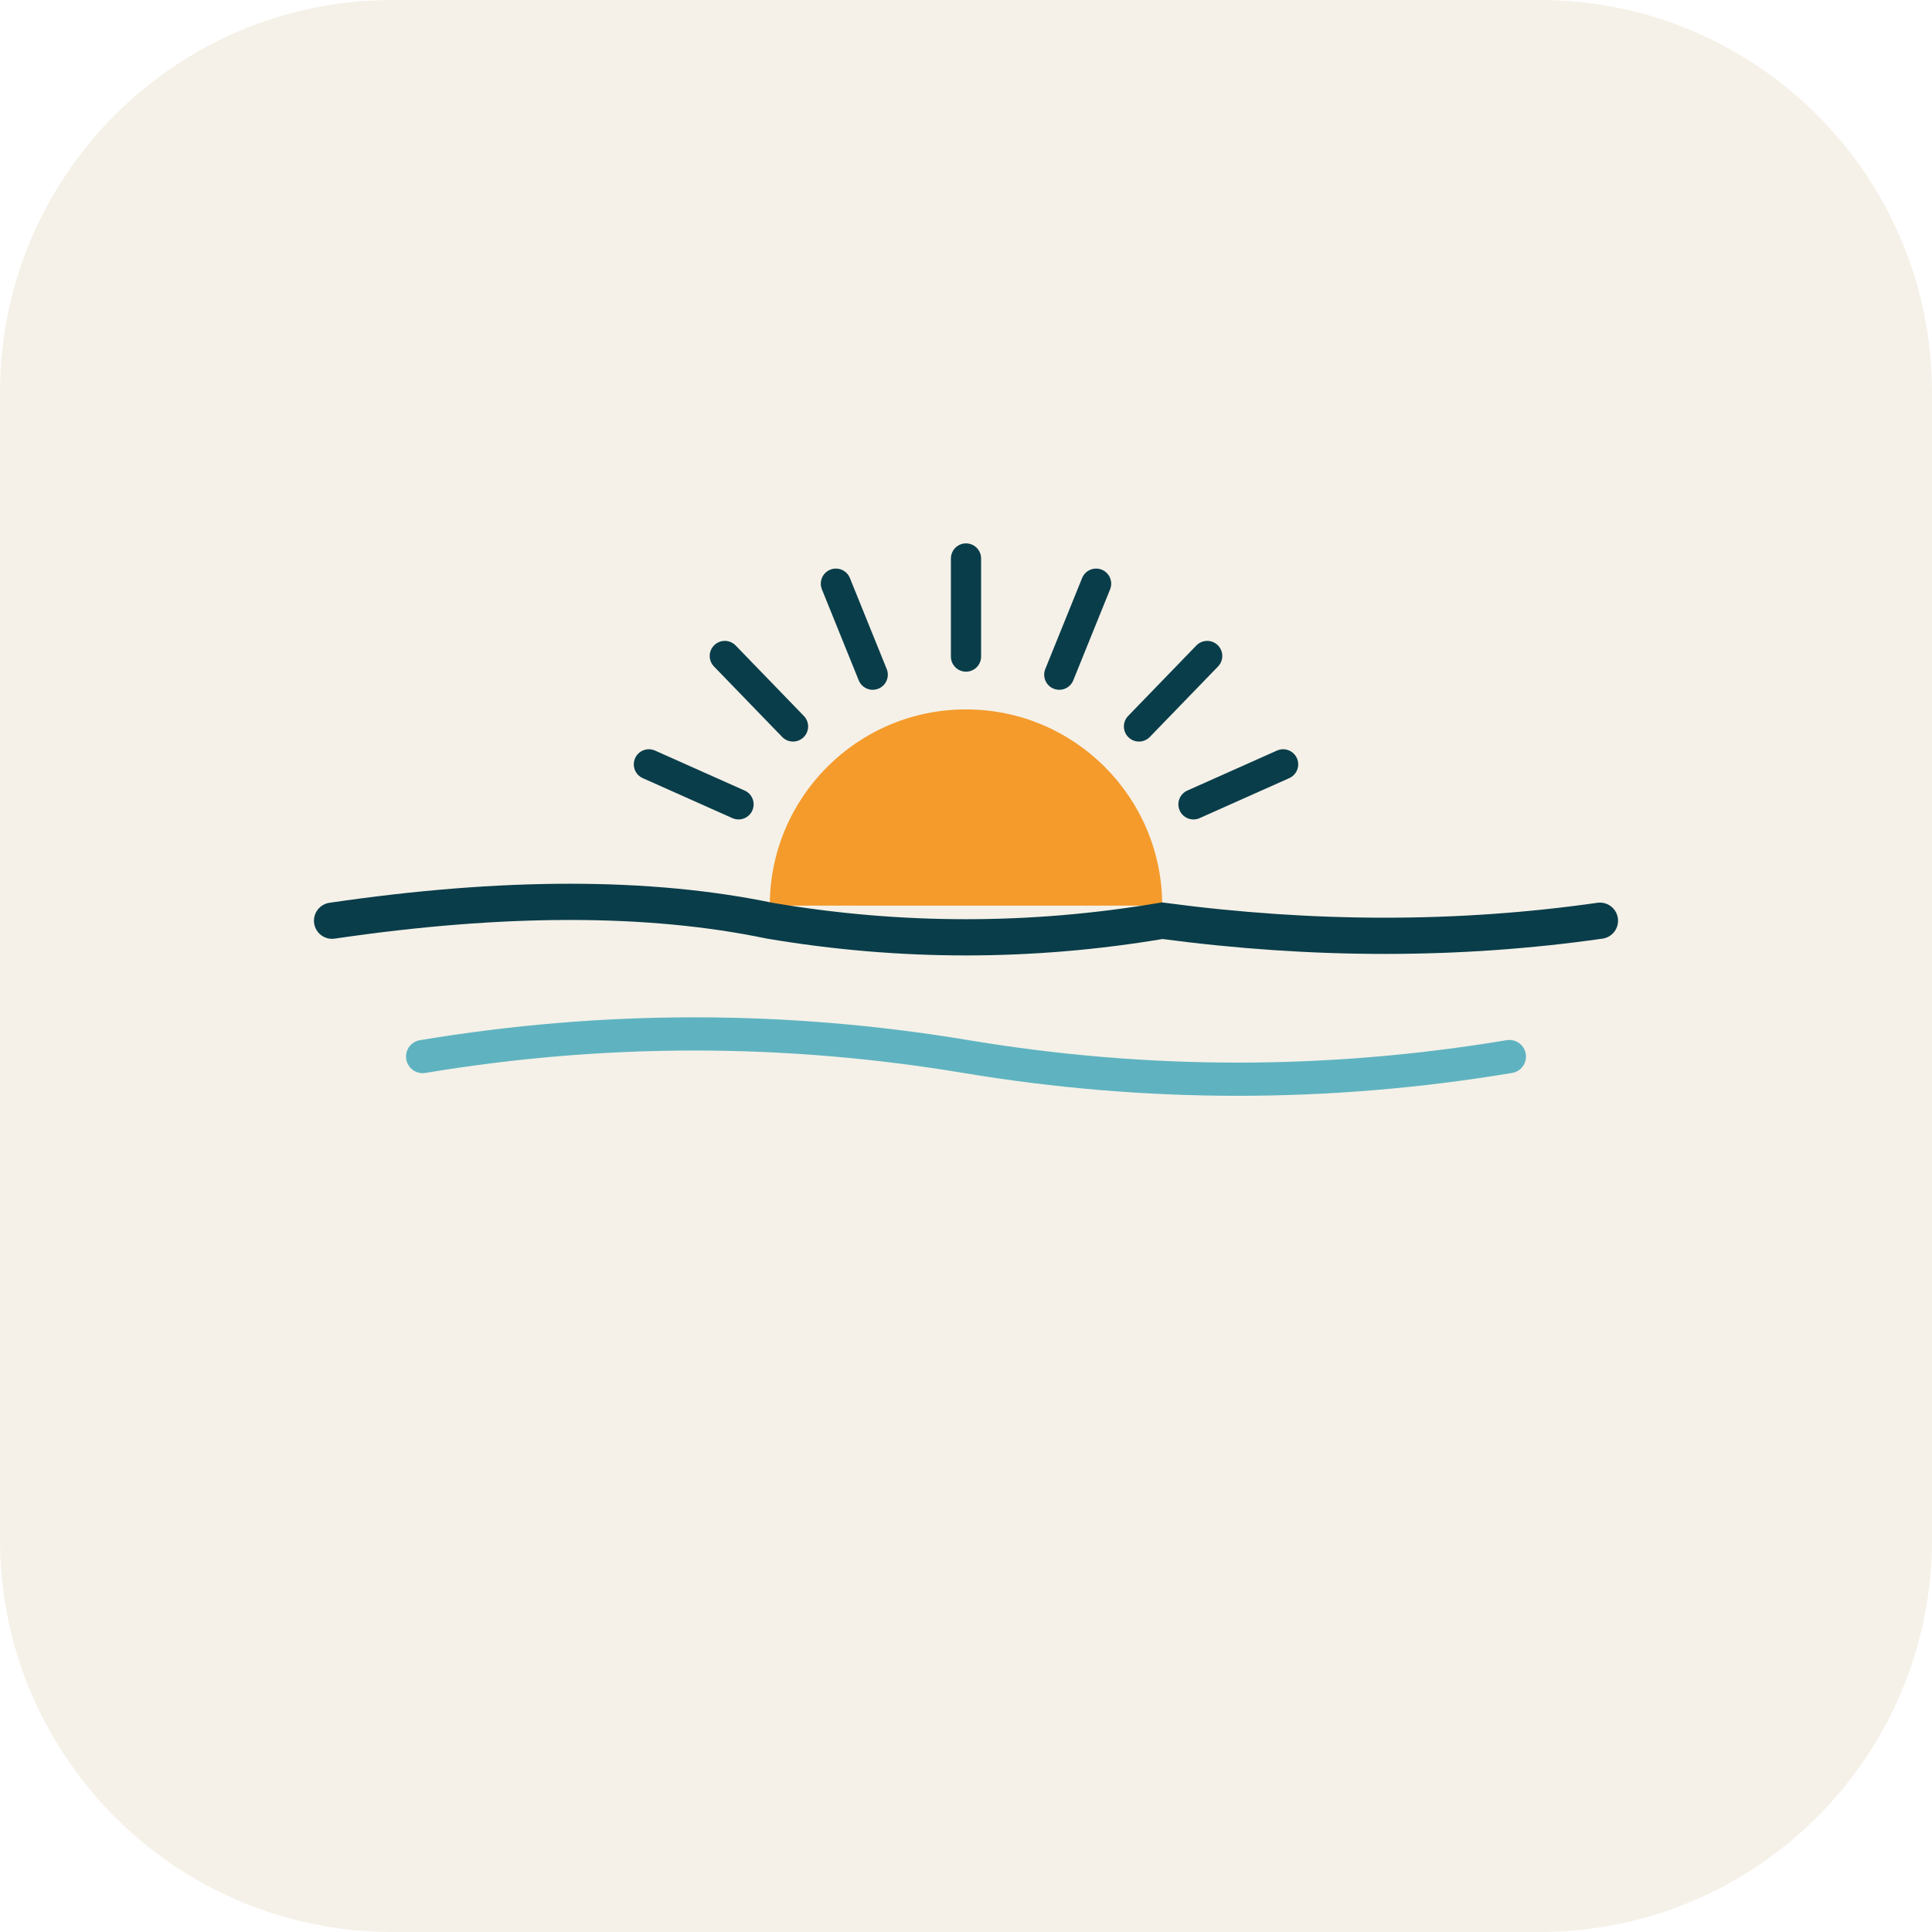
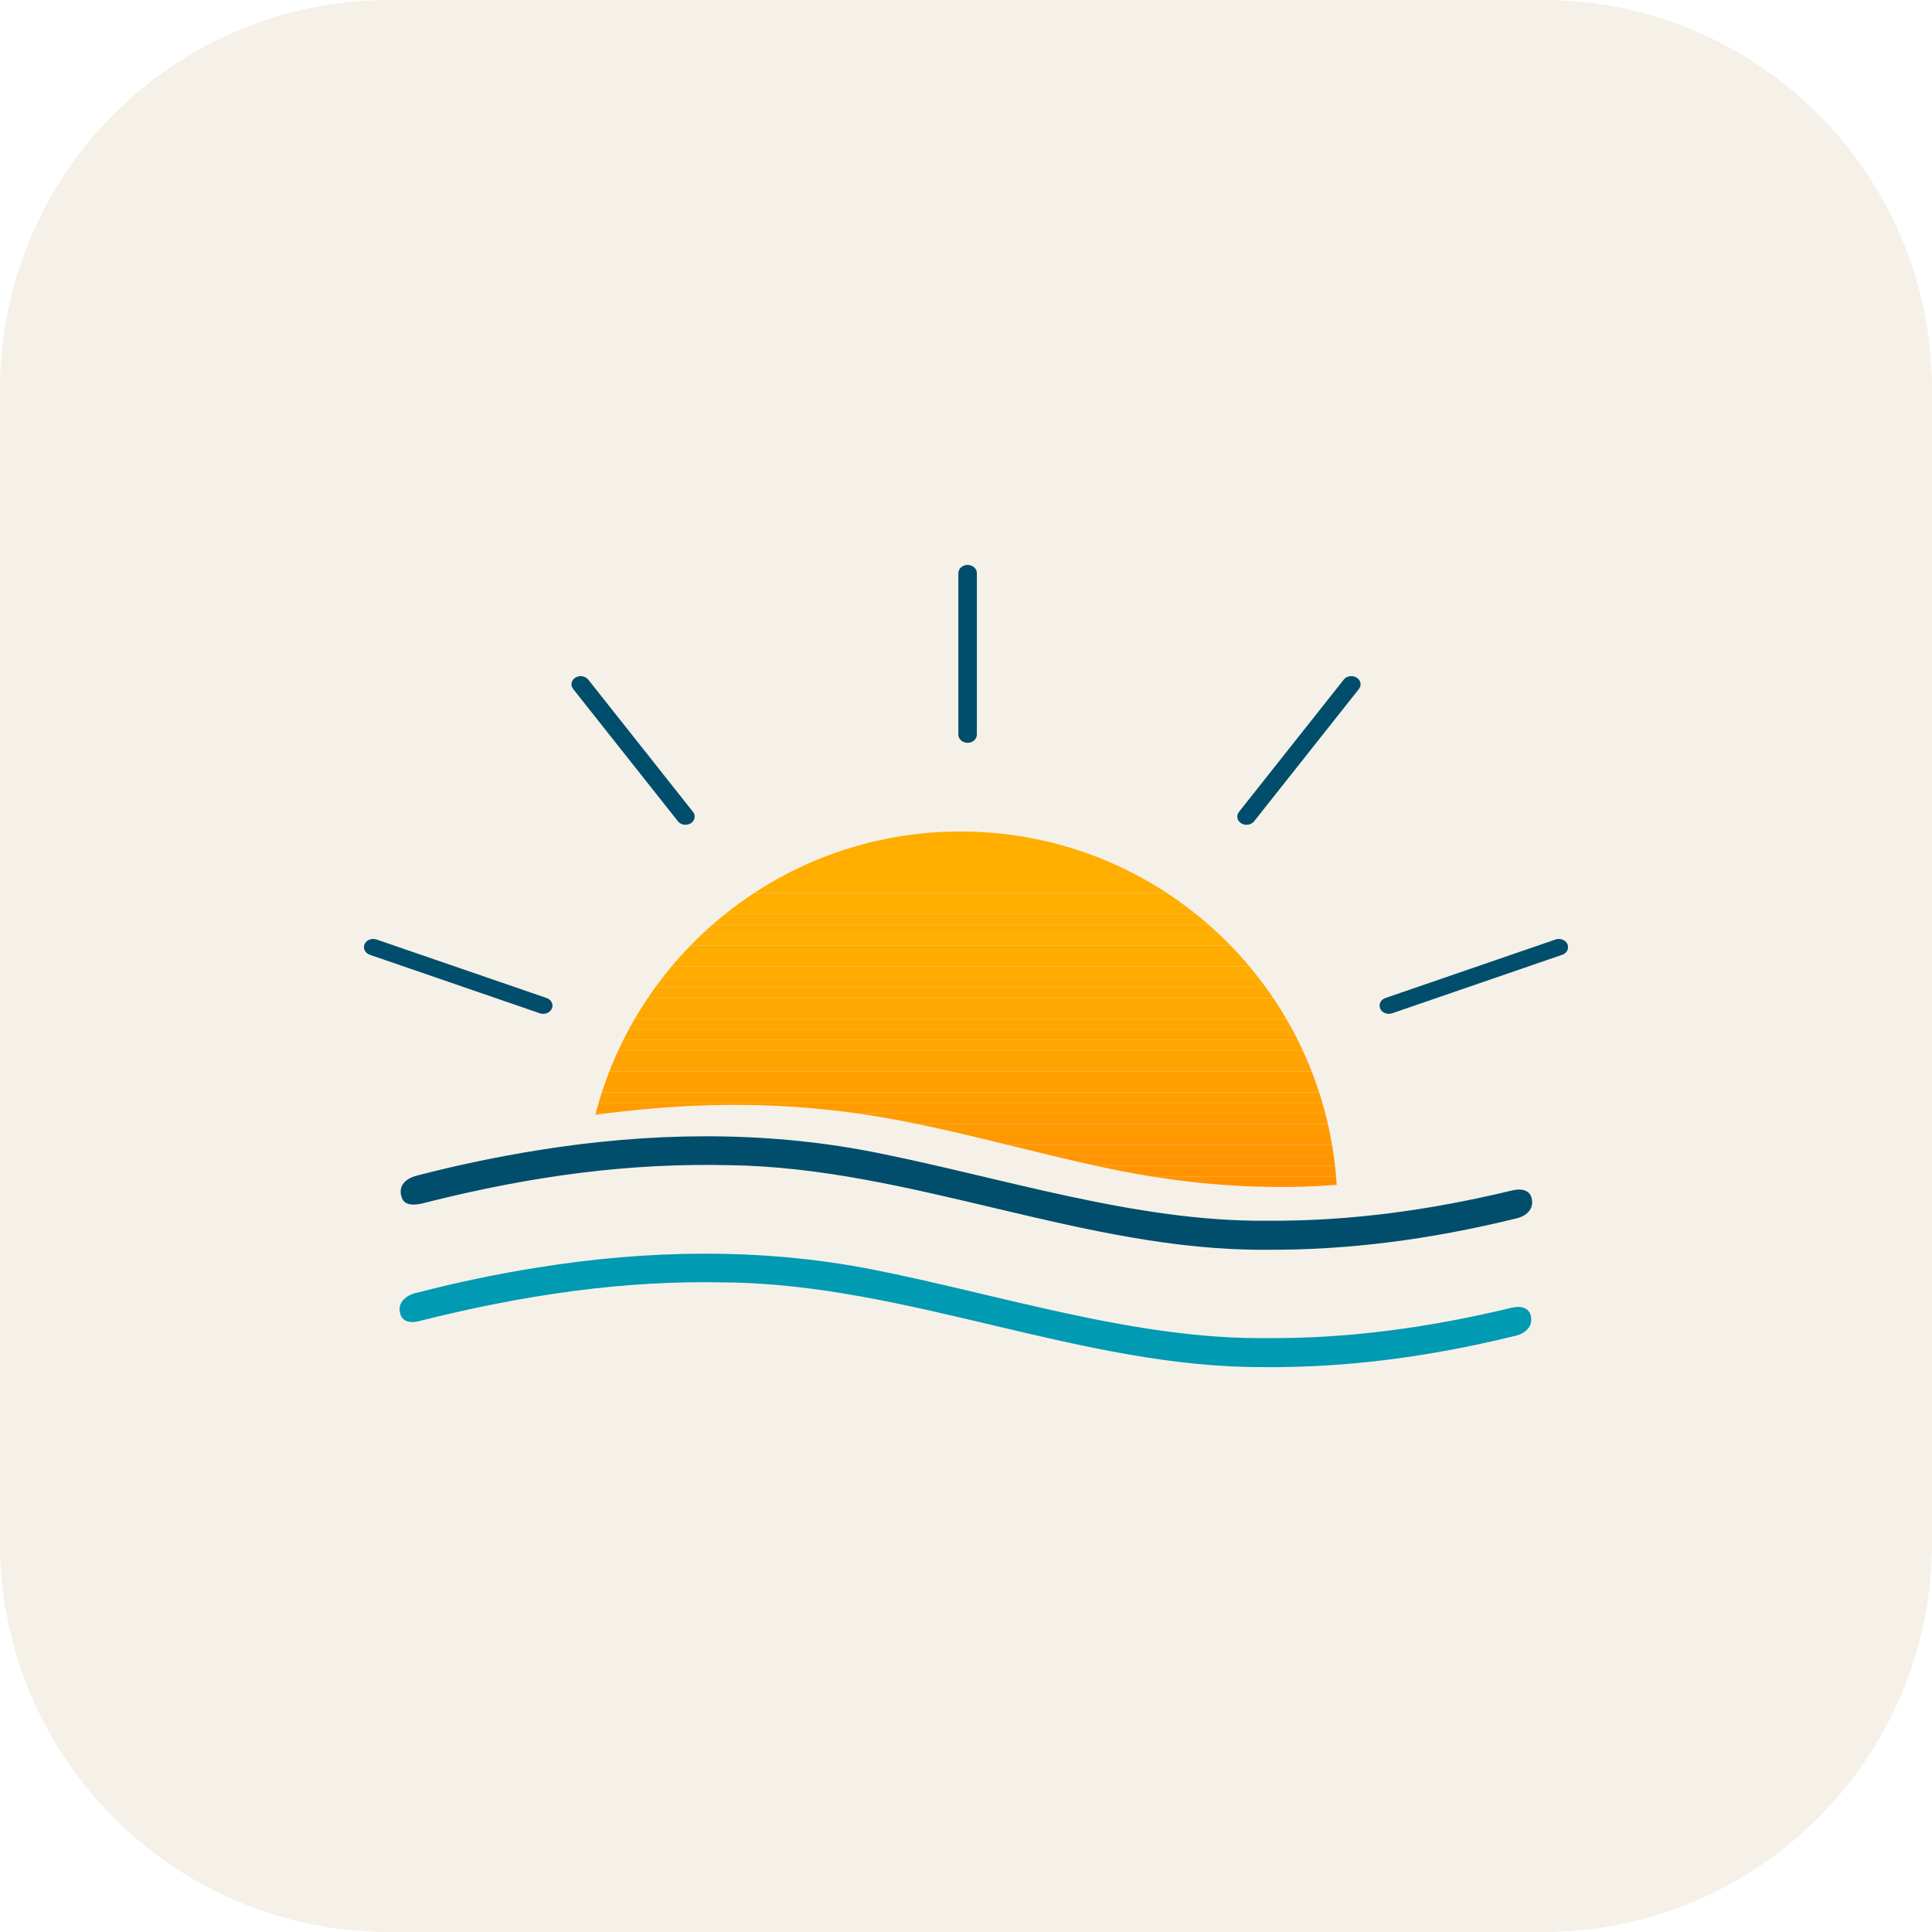
- <svg xmlns="http://www.w3.org/2000/svg" viewBox="0 0 64 64" role="img" aria-label="Vero Beach Adult Medicine">
-   <rect width="64" height="64" rx="13" fill="#F5F1E8" />
-   <g transform="translate(7 12) scale(0.5)">
-     <g stroke="#0A3D4A" stroke-width="2" stroke-linecap="round" fill="none">
-       <line x1="50" y1="19.5" x2="50" y2="13" />
-       <line x1="56.18" y1="20.7" x2="58.62" y2="14.67" />
-       <line x1="43.82" y1="20.7" x2="41.38" y2="14.67" />
-       <line x1="61.46" y1="24.13" x2="65.98" y2="19.46" />
-       <line x1="38.54" y1="24.13" x2="34.02" y2="19.46" />
-       <line x1="65.07" y1="29.29" x2="71.01" y2="26.64" />
-       <line x1="34.93" y1="29.29" x2="28.99" y2="26.64" />
-     </g>
-     <path d="M37 36 A 13 13 0 0 1 63 36 Z" fill="#F49B2C" />
-     <path d="M8 37 Q 25 34.5 37 37 Q 50 39.2 63 37 Q 78 39 92 37" fill="none" stroke="#0A3D4A" stroke-width="2.4" stroke-linecap="round" />
-     <path d="M14 46 Q 32 43 50 46 T 86 46" fill="none" stroke="#5FB3C0" stroke-width="2.2" stroke-linecap="round" />
+ <svg xmlns="http://www.w3.org/2000/svg" id="Layer_1" version="1.1" viewBox="0 0 288 288">
+   <rect width="288" height="288" rx="58" fill="#F5F1E8" />
+   <defs>
+     <style>
+       .st0 {
+         fill: none;
+       }
+ 
+       .st1 {
+         fill: #ffa100;
+       }
+ 
+       .st2 {
+         fill: #ff9b00;
+       }
+ 
+       .st3 {
+         fill: #ffa000;
+       }
+ 
+       .st4 {
+         fill: #ffad00;
+       }
+ 
+       .st5 {
+         fill: #fa0;
+       }
+ 
+       .st6 {
+         fill: #ffab00;
+       }
+ 
+       .st7 {
+         fill: #ffa700;
+       }
+ 
+       .st8 {
+         fill: #ff9200;
+       }
+ 
+       .st9 {
+         fill: #ff9a00;
+       }
+ 
+       .st10 {
+         fill: #ffa600;
+       }
+ 
+       .st11 {
+         fill: #004e6c;
+       }
+ 
+       .st12 {
+         fill: #004e6c;
+       }
+ 
+       .st13 {
+         fill: #ff9800;
+       }
+ 
+       .st14 {
+         fill: orange;
+       }
+ 
+       .st15 {
+         fill: #ff9400;
+       }
+ 
+       .st16 {
+         fill: #ff9f00;
+       }
+ 
+       .st17 {
+         fill: #ff9c00;
+       }
+ 
+       .st18 {
+         fill: #ffa400;
+       }
+ 
+       .st19 {
+         fill: #ffa300;
+       }
+ 
+       .st20 {
+         fill: #ffae00;
+       }
+ 
+       .st21 {
+         fill: #ff9700;
+       }
+ 
+       .st22 {
+         fill: #ffa800;
+       }
+ 
+       .st23 {
+         fill: #009ab2;
+       }
+ 
+       .st24 {
+         fill: #ff9e00;
+       }
+ 
+       .st25 {
+         fill: #ffa900;
+       }
+ 
+       .st26 {
+         fill: #ffac00;
+       }
+ 
+       .st27 {
+         fill: #ff9500;
+       }
+ 
+       .st28 {
+         clip-path: url(#clippath);
+       }
+     </style>
+     <clipPath id="clippath">
+       <path class="st0" d="M101.8,164.92c2.58-.14,5.18-.22,7.73-.22,7.93,0,15.79.71,23.37,2.1,6.27,1.15,12.56,2.69,18.64,4.19,4.02.99,8.17,2,12.26,2.89,9.45,2.06,18.31,3.06,27.1,3.06,1.05,0,2.1-.01,3.15-.04,1.72-.05,3.46-.15,5.21-.27-1.83-29.4-26.22-52.68-56.07-52.68-26.21,0-48.22,17.95-54.44,42.23,4.41-.6,8.77-1.02,13.05-1.26Z" />
+     </clipPath>
+   </defs>
+   <path class="st11" d="M144.24,110.73c-.76,0-1.38-.55-1.38-1.22v-24.08c0-.67.62-1.22,1.38-1.22s1.38.55,1.38,1.22v24.08c0,.67-.62,1.22-1.38,1.22ZM186.95,122.43l15.62-19.72c.21-.27.29-.59.23-.91-.06-.32-.26-.6-.57-.79-.23-.14-.51-.22-.79-.22-.45,0-.87.19-1.13.52l-15.62,19.72c-.44.55-.29,1.31.34,1.7.23.14.51.22.79.22.45,0,.87-.19,1.13-.52ZM207.52,151.05l25.35-8.72c.71-.24,1.06-.95.79-1.58-.2-.47-.72-.78-1.28-.78-.17,0-.34.03-.5.08l-25.35,8.72c-.71.24-1.06.95-.79,1.58.2.47.72.78,1.29.78.17,0,.34-.03.5-.08ZM102.18,122.95c.28,0,.56-.08.79-.22.3-.19.5-.47.57-.79s-.02-.64-.23-.91l-15.62-19.72c-.26-.33-.68-.52-1.13-.52-.28,0-.56.08-.79.22-.3.19-.5.47-.56.79-.06.32.02.64.23.91l15.62,19.72c.26.33.68.52,1.13.52h0ZM82.27,150.35c.27-.63-.08-1.33-.79-1.58l-25.35-8.72c-.16-.06-.33-.08-.5-.08-.57,0-1.08.31-1.29.78-.27.63.08,1.33.79,1.58l25.35,8.72c.16.06.33.08.5.08.56,0,1.08-.31,1.28-.78Z" />
+   <g class="st28">
+     <rect class="st8" x="88.75" y="175.37" width="110.51" height="1.57" />
+     <rect class="st15" x="88.75" y="173.81" width="110.51" height="1.57" />
+     <rect class="st27" x="88.75" y="172.24" width="110.51" height="1.57" />
+     <rect class="st21" x="88.75" y="170.68" width="110.51" height="1.57" />
+     <rect class="st13" x="88.75" y="169.11" width="110.51" height="1.57" />
+     <rect class="st9" x="88.75" y="167.55" width="110.51" height="1.57" />
+     <rect class="st2" x="88.75" y="165.98" width="110.51" height="1.57" />
+     <rect class="st17" x="88.75" y="164.41" width="110.51" height="1.57" />
+     <rect class="st24" x="88.75" y="162.85" width="110.51" height="1.57" />
+     <rect class="st16" x="88.75" y="161.28" width="110.51" height="1.57" />
+     <rect class="st3" x="88.75" y="159.72" width="110.51" height="1.57" />
+     <rect class="st1" x="88.75" y="158.15" width="110.51" height="1.57" />
+     <rect class="st19" x="88.75" y="156.59" width="110.51" height="1.57" />
+     <rect class="st18" x="88.75" y="155.02" width="110.51" height="1.57" />
+     <rect class="st14" x="88.75" y="153.46" width="110.51" height="1.57" />
+     <rect class="st10" x="88.75" y="151.89" width="110.51" height="1.57" />
+     <rect class="st7" x="88.75" y="150.32" width="110.51" height="1.57" />
+     <rect class="st22" x="88.75" y="148.76" width="110.51" height="1.57" />
+     <rect class="st25" x="88.75" y="147.19" width="110.51" height="1.57" />
+     <rect class="st5" x="88.75" y="145.63" width="110.51" height="1.57" />
+     <rect class="st6" x="88.75" y="144.06" width="110.51" height="1.57" />
+     <rect class="st6" x="88.75" y="142.5" width="110.51" height="1.57" />
+     <rect class="st26" x="88.75" y="140.93" width="110.51" height="1.57" />
+     <rect class="st4" x="88.75" y="139.36" width="110.51" height="1.57" />
+     <rect class="st4" x="88.75" y="137.8" width="110.51" height="1.57" />
+     <rect class="st4" x="88.75" y="136.23" width="110.51" height="1.57" />
+     <rect class="st20" x="88.75" y="134.67" width="110.51" height="1.57" />
+     <rect class="st20" x="88.75" y="133.1" width="110.51" height="1.57" />
+     <rect class="st20" x="88.75" y="123.95" width="110.51" height="9.15" />
  </g>
+   <path class="st23" d="M188.52,203.79c-27.09.18-53.13-12.37-80.37-12.62-14.87-.35-29.86,1.77-45.89,5.82-1.25.27-2.35-.07-2.61-1.2-.47-1.7,1.04-2.82,2.6-3.11,5.95-1.54,11.91-2.78,17.75-3.71,16.48-2.67,33.4-2.96,49.75.21,19.31,3.78,39.38,10.49,59,10.29,12.34.09,24.38-1.59,36.47-4.5,1.37-.35,2.67-.12,2.96,1.15.42,1.67-.9,2.74-2.42,3.04-12.85,3.15-25.04,4.7-37.05,4.64h-.18Z" />
+   <path class="st12" d="M188.68,186.3c-27.09.17-52.81-12.25-79.96-12.61-14.71-.34-29.15,1.52-45.08,5.53-1.25.36-3.18.76-3.72-.61-.09-.27-.19-.55-.19-.84-.09-1.52,1.33-2.3,2.67-2.59,5.95-1.54,11.9-2.77,17.75-3.71,16.49-2.67,33.38-2.96,49.75.21,19.3,3.78,39.39,10.49,58.99,10.29,12.34.09,24.38-1.59,36.47-4.5,1.37-.35,2.67-.12,2.96,1.15.42,1.67-.9,2.74-2.42,3.04-12.86,3.15-25.04,4.7-37.05,4.64h-.18Z" />
</svg>
